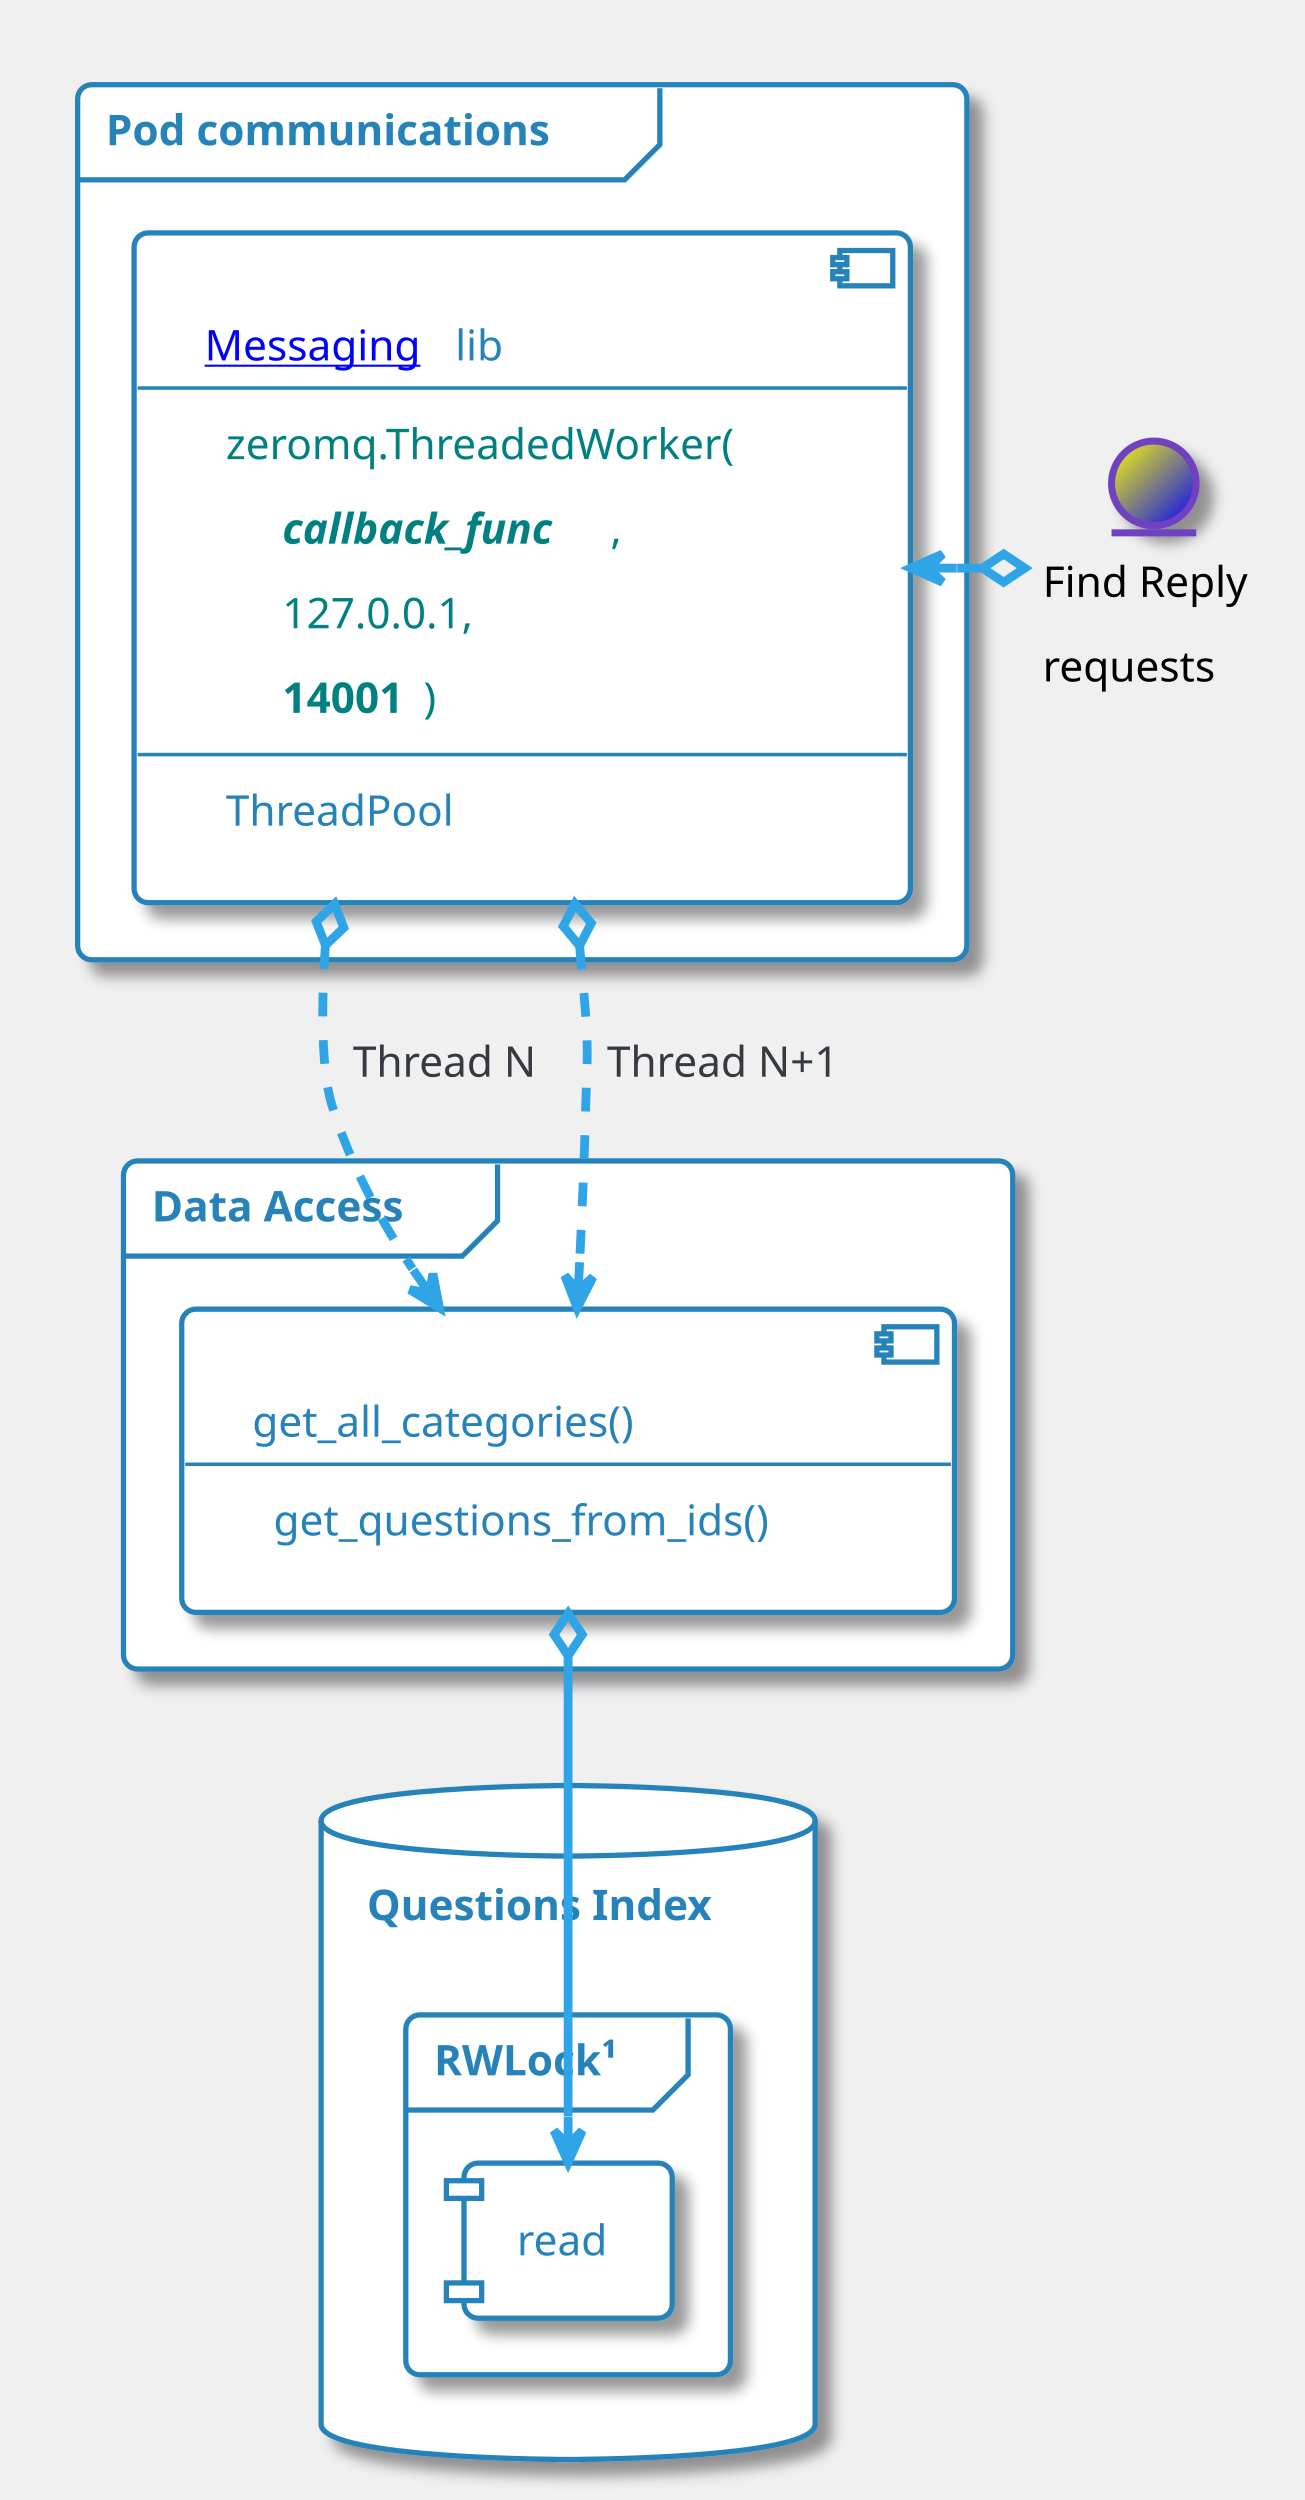
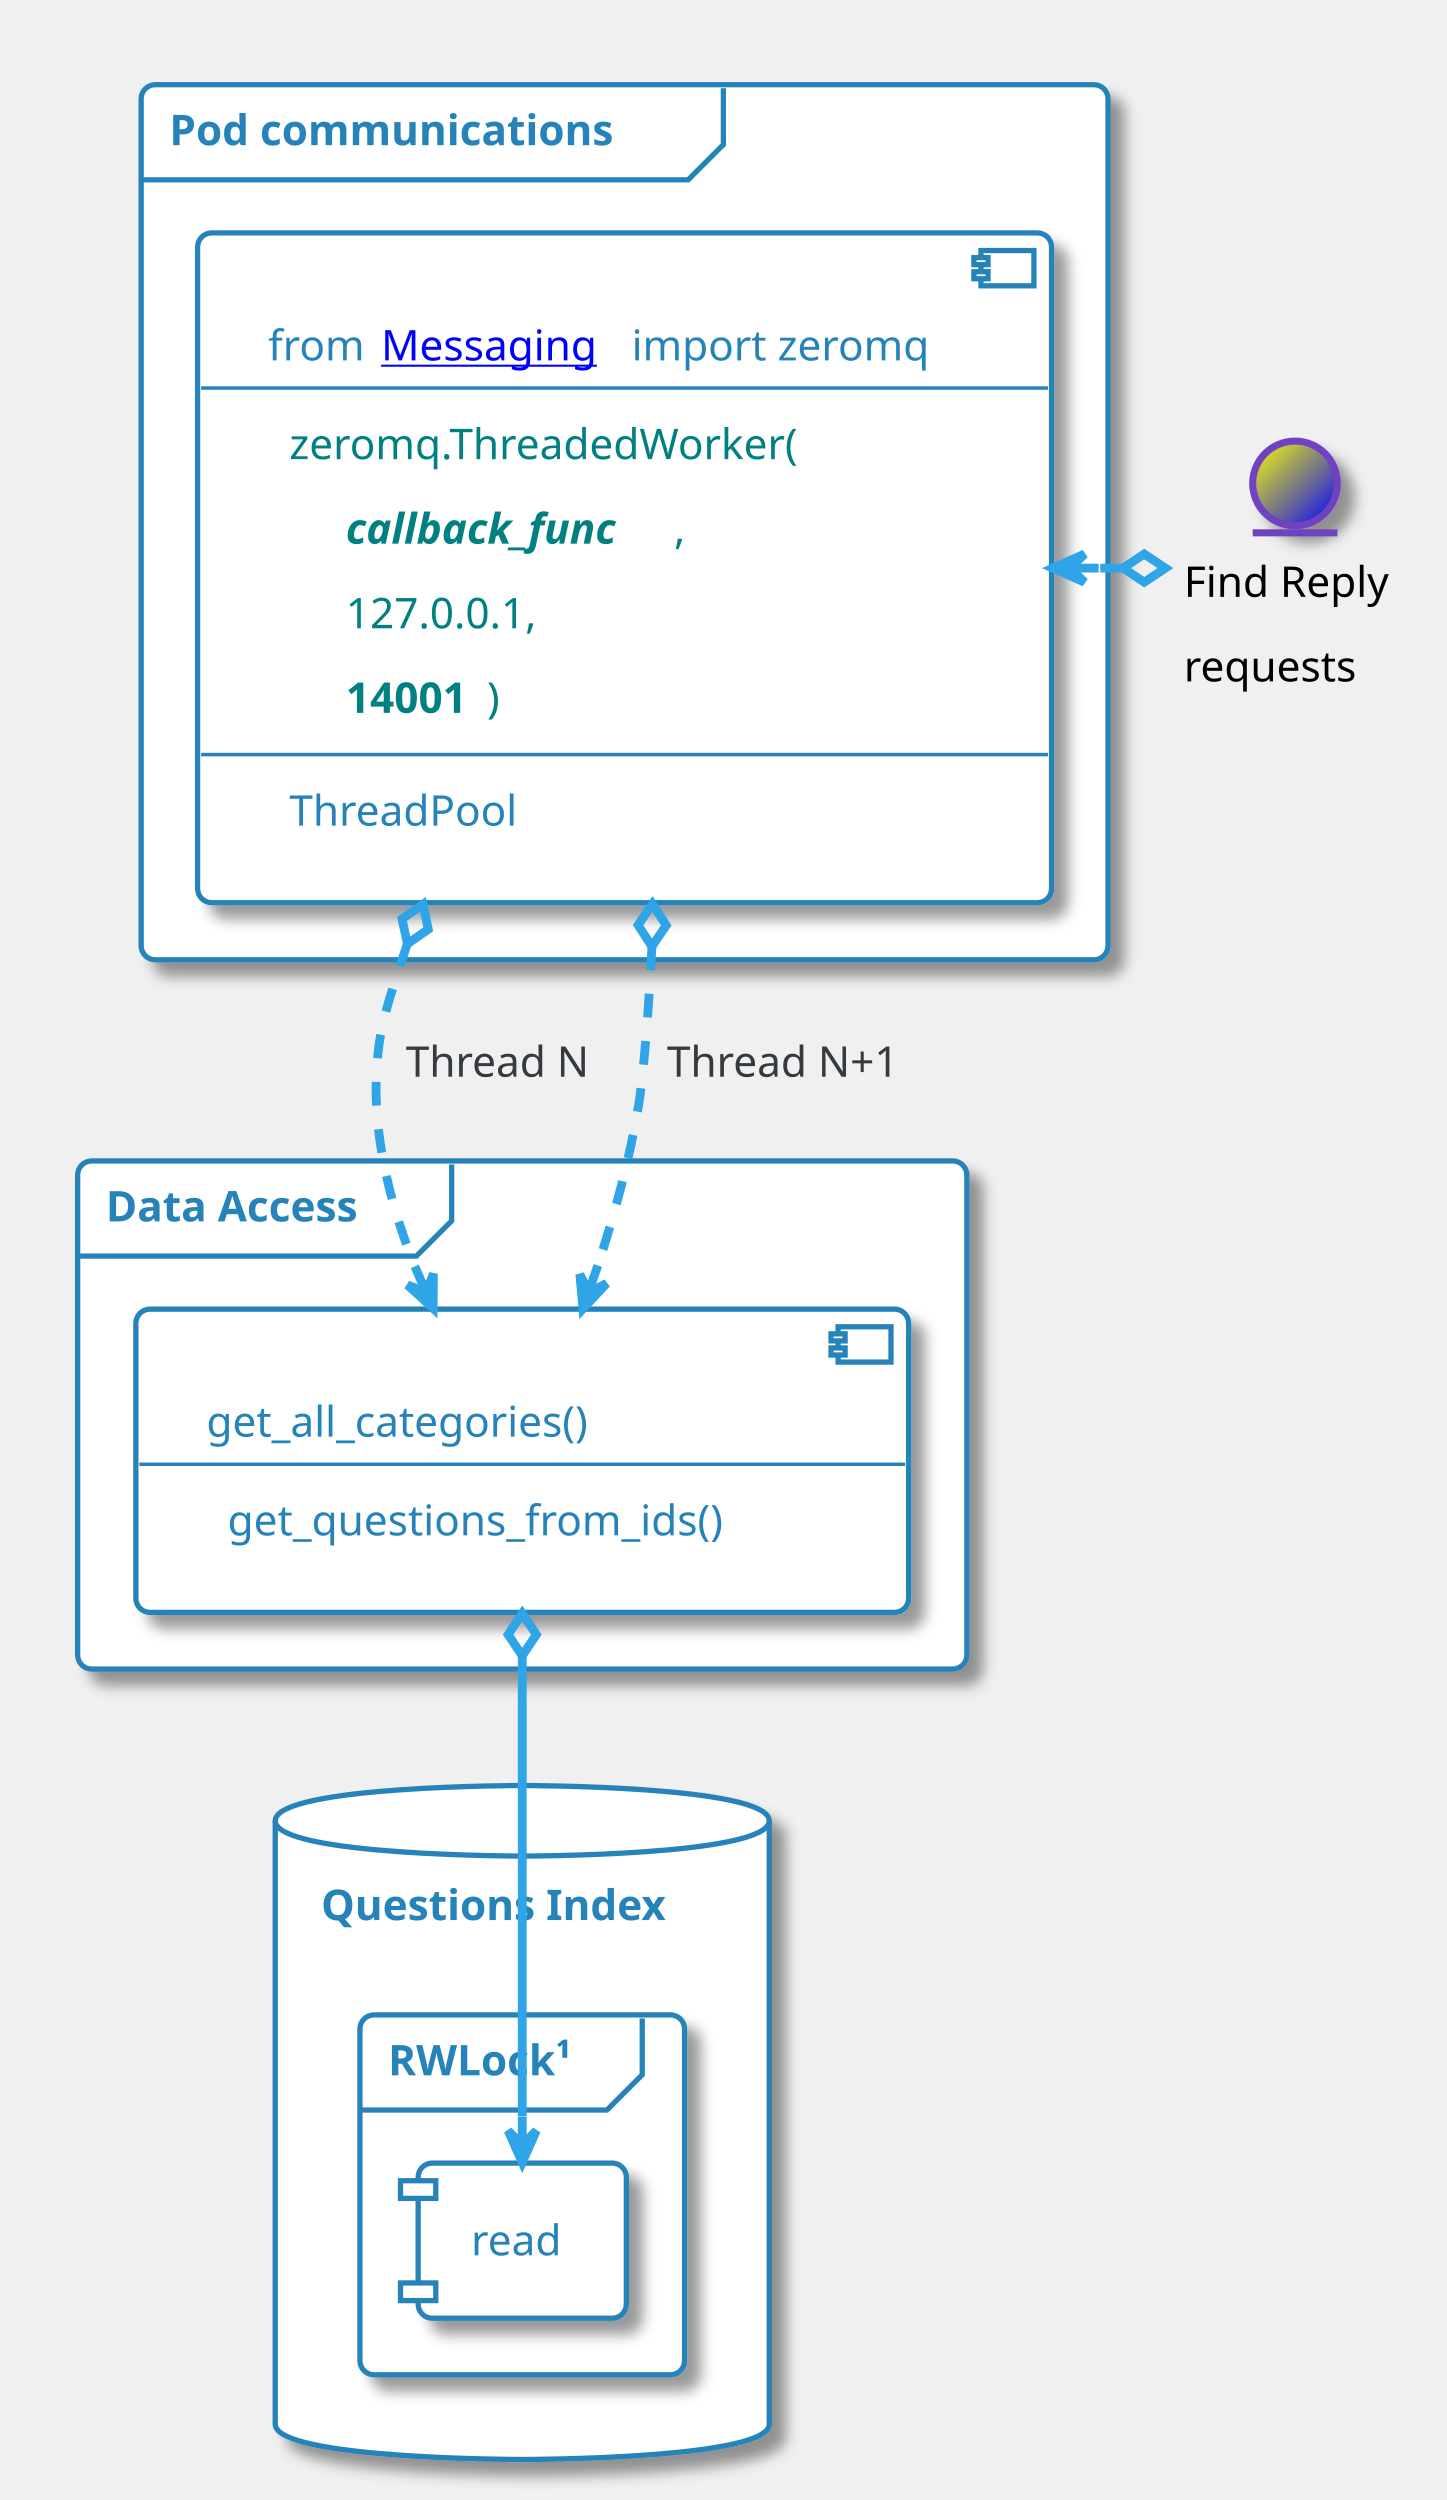
- <svg xmlns="http://www.w3.org/2000/svg" xmlns:xlink="http://www.w3.org/1999/xlink" contentScriptType="application/ecmascript" contentStyleType="text/css" height="738.542px" preserveAspectRatio="none" style="width:385px;height:738px;background:#00000000;" version="1.1" viewBox="0 0 385 738" width="385.417px" zoomAndPan="magnify">
+ <svg xmlns="http://www.w3.org/2000/svg" xmlns:xlink="http://www.w3.org/1999/xlink" contentScriptType="application/ecmascript" contentStyleType="text/css" height="738.542px" preserveAspectRatio="none" style="width:427px;height:738px;background:#00000000;" version="1.1" viewBox="0 0 427 738" width="427.083px" zoomAndPan="magnify">
  <defs>
-     <filter height="300%" id="foqzky7q101uh" width="300%" x="-1" y="-1">
+     <filter height="300%" id="f8pnuianblbz1" width="300%" x="-1" y="-1">
      <feGaussianBlur result="blurOut" stdDeviation="2.083" />
      <feColorMatrix in="blurOut" result="blurOut2" type="matrix" values="0 0 0 0 0 0 0 0 0 0 0 0 0 0 0 0 0 0 .4 0" />
      <feOffset dx="4.167" dy="4.167" in="blurOut2" result="blurOut3" />
      <feBlend in="SourceGraphic" in2="blurOut3" mode="normal" />
    </filter>
-     <linearGradient id="goqzky7q101uh0" x1="0%" x2="100%" y1="0%" y2="100%">
+     <linearGradient id="g8pnuianblbz10" x1="0%" x2="100%" y1="0%" y2="100%">
      <stop offset="0%" stop-color="#FFFF00" />
      <stop offset="100%" stop-color="#0000FF" />
    </linearGradient>
  </defs>
  <g>
-     <rect fill="#FFFFFF" filter="url(#foqzky7q101uh)" height="258.333" rx="4.167" ry="4.167" style="stroke: #2683B9; stroke-width: 1.562;" width="262.5" x="22.917" y="25" />
-     <path d="M194.792,26.042 L194.792,42.676 L184.375,53.092 L22.917,53.092 " fill="none" style="stroke: #2683B9; stroke-width: 1.562;" />
-     <text fill="#2683B9" font-family="Verdana" font-size="12.5" font-weight="bold" lengthAdjust="spacingAndGlyphs" textLength="151.042" x="31.25" y="42.853">Pod communications</text>
-     <rect fill="#FFFFFF" filter="url(#foqzky7q101uh)" height="150" rx="4.167" ry="4.167" style="stroke: #2683B9; stroke-width: 1.562;" width="262.5" x="36.458" y="342.708" />
-     <path d="M146.875,343.75 L146.875,360.384 L136.458,370.801 L36.458,370.801 " fill="none" style="stroke: #2683B9; stroke-width: 1.562;" />
-     <text fill="#2683B9" font-family="Verdana" font-size="12.5" font-weight="bold" lengthAdjust="spacingAndGlyphs" textLength="89.583" x="44.792" y="360.561">Data Access</text>
-     <path d="M94.792,537.5 C94.792,527.083 167.708,527.083 167.708,527.083 C167.708,527.083 240.625,527.083 240.625,537.5 L240.625,715.625 C240.625,726.042 167.708,726.042 167.708,726.042 C167.708,726.042 94.792,726.042 94.792,715.625 L94.792,537.5 " fill="#FFFFFF" filter="url(#foqzky7q101uh)" style="stroke: #2683B9; stroke-width: 1.562;" />
-     <path d="M94.792,537.5 C94.792,547.917 167.708,547.917 167.708,547.917 C167.708,547.917 240.625,547.917 240.625,537.5 " fill="none" style="stroke: #2683B9; stroke-width: 1.562;" />
-     <text fill="#2683B9" font-family="Verdana" font-size="12.5" font-weight="bold" lengthAdjust="spacingAndGlyphs" textLength="118.75" x="108.333" y="566.811">Questions Index</text>
-     <rect fill="#FFFFFF" filter="url(#foqzky7q101uh)" height="106.25" rx="4.167" ry="4.167" style="stroke: #2683B9; stroke-width: 1.562;" width="95.833" x="119.792" y="594.792" />
-     <path d="M203.125,595.833 L203.125,612.467 L192.708,622.884 L119.792,622.884 " fill="none" style="stroke: #2683B9; stroke-width: 1.562;" />
-     <text fill="#2683B9" font-family="Verdana" font-size="12.5" font-weight="bold" lengthAdjust="spacingAndGlyphs" textLength="62.5" x="128.125" y="612.644">RWLock¹</text>
-     <rect fill="#FFFFFF" filter="url(#foqzky7q101uh)" height="197.721" rx="4.167" ry="4.167" style="stroke: #2683B9; stroke-width: 1.562;" width="229.167" x="39.583" y="68.75" />
-     <rect fill="#FFFFFF" height="10.417" style="stroke: #2683B9; stroke-width: 1.562;" width="15.625" x="247.917" y="73.958" />
-     <rect fill="#FFFFFF" height="2.083" style="stroke: #2683B9; stroke-width: 1.562;" width="4.167" x="245.833" y="76.042" />
-     <rect fill="#FFFFFF" height="2.083" style="stroke: #2683B9; stroke-width: 1.562;" width="4.167" x="245.833" y="80.208" />
+     <rect fill="#FFFFFF" filter="url(#f8pnuianblbz1)" height="258.333" rx="4.167" ry="4.167" style="stroke: #2683B9; stroke-width: 1.562;" width="285.417" x="41.667" y="25" />
+     <path d="M213.542,26.042 L213.542,42.676 L203.125,53.092 L41.667,53.092 " fill="none" style="stroke: #2683B9; stroke-width: 1.562;" />
+     <text fill="#2683B9" font-family="Verdana" font-size="12.5" font-weight="bold" lengthAdjust="spacingAndGlyphs" textLength="151.042" x="50" y="42.853">Pod communications</text>
+     <rect fill="#FFFFFF" filter="url(#f8pnuianblbz1)" height="150" rx="4.167" ry="4.167" style="stroke: #2683B9; stroke-width: 1.562;" width="262.5" x="22.917" y="342.708" />
+     <path d="M133.333,343.75 L133.333,360.384 L122.917,370.801 L22.917,370.801 " fill="none" style="stroke: #2683B9; stroke-width: 1.562;" />
+     <text fill="#2683B9" font-family="Verdana" font-size="12.5" font-weight="bold" lengthAdjust="spacingAndGlyphs" textLength="89.583" x="31.25" y="360.561">Data Access</text>
+     <path d="M81.25,537.5 C81.25,527.083 154.167,527.083 154.167,527.083 C154.167,527.083 227.083,527.083 227.083,537.5 L227.083,715.625 C227.083,726.042 154.167,726.042 154.167,726.042 C154.167,726.042 81.25,726.042 81.25,715.625 L81.25,537.5 " fill="#FFFFFF" filter="url(#f8pnuianblbz1)" style="stroke: #2683B9; stroke-width: 1.562;" />
+     <path d="M81.25,537.5 C81.25,547.917 154.167,547.917 154.167,547.917 C154.167,547.917 227.083,547.917 227.083,537.5 " fill="none" style="stroke: #2683B9; stroke-width: 1.562;" />
+     <text fill="#2683B9" font-family="Verdana" font-size="12.5" font-weight="bold" lengthAdjust="spacingAndGlyphs" textLength="118.75" x="94.792" y="566.811">Questions Index</text>
+     <rect fill="#FFFFFF" filter="url(#f8pnuianblbz1)" height="106.25" rx="4.167" ry="4.167" style="stroke: #2683B9; stroke-width: 1.562;" width="95.833" x="106.25" y="594.792" />
+     <path d="M189.583,595.833 L189.583,612.467 L179.167,622.884 L106.25,622.884 " fill="none" style="stroke: #2683B9; stroke-width: 1.562;" />
+     <text fill="#2683B9" font-family="Verdana" font-size="12.5" font-weight="bold" lengthAdjust="spacingAndGlyphs" textLength="62.5" x="114.583" y="612.644">RWLock¹</text>
+     <rect fill="#FFFFFF" filter="url(#f8pnuianblbz1)" height="197.721" rx="4.167" ry="4.167" style="stroke: #2683B9; stroke-width: 1.562;" width="252.083" x="58.333" y="68.75" />
+     <rect fill="#FFFFFF" height="10.417" style="stroke: #2683B9; stroke-width: 1.562;" width="15.625" x="289.583" y="73.958" />
+     <rect fill="#FFFFFF" height="2.083" style="stroke: #2683B9; stroke-width: 1.562;" width="4.167" x="287.5" y="76.042" />
+     <rect fill="#FFFFFF" height="2.083" style="stroke: #2683B9; stroke-width: 1.562;" width="4.167" x="287.5" y="80.208" />
+     <text fill="#2683B9" font-family="Verdana" font-size="12.5" lengthAdjust="spacingAndGlyphs" textLength="29.167" x="79.167" y="106.394">from</text>
    <a href="http://10.165.64.205/AI/Messaging" target="_top" title="http://10.165.64.205/AI/Messaging" xlink:actuate="onRequest" xlink:href="http://10.165.64.205/AI/Messaging" xlink:show="new" xlink:title="http://10.165.64.205/AI/Messaging" xlink:type="simple">
-       <text fill="#0000FF" font-family="Verdana" font-size="12.5" lengthAdjust="spacingAndGlyphs" text-decoration="underline" textLength="69.792" x="60.417" y="106.394">Messaging</text>
+       <text fill="#0000FF" font-family="Verdana" font-size="12.5" lengthAdjust="spacingAndGlyphs" text-decoration="underline" textLength="69.792" x="112.5" y="106.394">Messaging</text>
    </a>
-     <text fill="#2683B9" font-family="Verdana" font-size="12.5" lengthAdjust="spacingAndGlyphs" textLength="14.583" x="134.375" y="106.394">lib</text>
-     <line style="stroke: #2683B9; stroke-width: 1.042;" x1="40.625" x2="267.708" y1="114.551" y2="114.551" />
-     <text fill="#008080" font-family="Verdana" font-size="12.5" lengthAdjust="spacingAndGlyphs" textLength="164.583" x="66.667" y="135.529">zeromq.ThreadedWorker(</text>
-     <text fill="#008080" font-family="Verdana" font-size="12.5" lengthAdjust="spacingAndGlyphs" textLength="0" x="83.333" y="160.496" />
-     <text fill="#008080" font-family="Verdana" font-size="12.5" font-style="italic" font-weight="bold" lengthAdjust="spacingAndGlyphs" textLength="96.875" x="83.333" y="160.496">callback_func</text>
-     <text fill="#008080" font-family="Verdana" font-size="12.5" lengthAdjust="spacingAndGlyphs" textLength="4.167" x="180.208" y="160.496">,</text>
-     <text fill="#008080" font-family="Verdana" font-size="12.5" lengthAdjust="spacingAndGlyphs" textLength="66.667" x="83.333" y="185.464">127.0.0.1,</text>
-     <text fill="#008080" font-family="Verdana" font-size="12.5" lengthAdjust="spacingAndGlyphs" textLength="0" x="83.333" y="210.431" />
-     <text fill="#008080" font-family="Verdana" font-size="12.5" font-weight="bold" lengthAdjust="spacingAndGlyphs" textLength="41.667" x="83.333" y="210.431">14001</text>
-     <text fill="#008080" font-family="Verdana" font-size="12.5" lengthAdjust="spacingAndGlyphs" textLength="5.208" x="125" y="210.431">)</text>
-     <line style="stroke: #2683B9; stroke-width: 1.042;" x1="40.625" x2="267.708" y1="222.754" y2="222.754" />
-     <text fill="#2683B9" font-family="Verdana" font-size="12.5" lengthAdjust="spacingAndGlyphs" textLength="73.958" x="66.667" y="243.732">ThreadPool</text>
-     <rect fill="#FFFFFF" filter="url(#foqzky7q101uh)" height="89.518" rx="4.167" ry="4.167" style="stroke: #2683B9; stroke-width: 1.562;" width="228.125" x="53.646" y="386.458" />
-     <rect fill="#FFFFFF" height="10.417" style="stroke: #2683B9; stroke-width: 1.562;" width="15.625" x="260.938" y="391.667" />
-     <rect fill="#FFFFFF" height="2.083" style="stroke: #2683B9; stroke-width: 1.562;" width="4.167" x="258.854" y="393.75" />
-     <rect fill="#FFFFFF" height="2.083" style="stroke: #2683B9; stroke-width: 1.562;" width="4.167" x="258.854" y="397.917" />
-     <text fill="#2683B9" font-family="Verdana" font-size="12.5" lengthAdjust="spacingAndGlyphs" textLength="129.167" x="74.479" y="424.103">get_all_categories()</text>
-     <line style="stroke: #2683B9; stroke-width: 1.042;" x1="54.688" x2="280.729" y1="432.259" y2="432.259" />
-     <text fill="#2683B9" font-family="Verdana" font-size="12.5" lengthAdjust="spacingAndGlyphs" textLength="163.542" x="80.729" y="453.237">get_questions_from_ids()</text>
-     <rect fill="#FFFFFF" filter="url(#foqzky7q101uh)" height="45.801" rx="4.167" ry="4.167" style="stroke: #2683B9; stroke-width: 1.562;" width="61.458" x="136.979" y="638.542" />
-     <rect fill="#FFFFFF" height="5.208" style="stroke: #2683B9; stroke-width: 1.562;" width="10.417" x="131.771" y="643.75" />
-     <rect fill="#FFFFFF" height="5.208" style="stroke: #2683B9; stroke-width: 1.562;" width="10.417" x="131.771" y="673.926" />
-     <text fill="#2683B9" font-family="Verdana" font-size="12.5" lengthAdjust="spacingAndGlyphs" textLength="30.208" x="152.604" y="665.769">read</text>
-     <ellipse cx="340.625" cy="142.708" fill="url(#goqzky7q101uh0)" filter="url(#foqzky7q101uh)" rx="12.5" ry="12.5" style="stroke: #6F42C1; stroke-width: 2.083;" />
-     <line style="stroke: #6F42C1; stroke-width: 2.083;" x1="328.125" x2="353.125" y1="157.292" y2="157.292" />
-     <text fill="#000000" font-family="Verdana" font-size="12.5" lengthAdjust="spacingAndGlyphs" textLength="65.625" x="307.812" y="176.186">Find Reply</text>
-     <text fill="#000000" font-family="Verdana" font-size="12.5" lengthAdjust="spacingAndGlyphs" textLength="58.333" x="307.812" y="201.154">requests</text>
-     <path d="M282.544,167.708 C284.624,167.708 290.012,167.708 290.012,167.708 " fill="none" id="ADM_MSG-AdminPodComInterface" style="stroke: #2FA4E7; stroke-width: 2.604;" />
-     <polygon fill="#00000000" points="302.512,167.708,296.262,163.542,290.012,167.708,296.262,171.875,302.512,167.708" style="stroke: #2FA4E7; stroke-width: 2.604;" />
-     <polygon fill="#2FA4E7" points="268.882,167.708,278.257,171.875,274.091,167.708,278.257,163.542,268.882,167.708" style="stroke: #2FA4E7; stroke-width: 2.604;" />
-     <line style="stroke: #2FA4E7; stroke-width: 2.604;" x1="274.091" x2="282.424" y1="167.708" y2="167.708" />
-     <path d="M96.08,279.061 C96.08,279.061 93.382,311.126 97.917,326.042 C103.063,342.969 111.976,359.647 121.745,374.528 " fill="none" id="ADM_MSG-AdminGetData" style="stroke: #2FA4E7; stroke-width: 2.604; stroke-dasharray: 7.0,7.0;" />
-     <polygon fill="#2FA4E7" points="129.708,386.048,127.806,375.967,126.747,381.763,120.95,380.705,129.708,386.048" style="stroke: #2FA4E7; stroke-width: 2.604;" />
-     <line style="stroke: #2FA4E7; stroke-width: 2.604;" x1="126.747" x2="122.008" y1="381.763" y2="374.908" />
-     <polygon fill="#00000000" points="98.768,266.853,93.355,272.061,96.08,279.061,101.493,273.853,98.768,266.853" style="stroke: #2FA4E7; stroke-width: 2.604;" />
-     <text fill="#343A40" font-family="Verdana" font-size="12.5" lengthAdjust="spacingAndGlyphs" textLength="59.375" x="104.167" y="317.853">Thread N</text>
-     <path d="M171.08,279.201 C171.08,279.201 172.462,293.593 172.917,300 C173.738,311.545 173.206,314.471 172.917,326.042 C172.543,340.994 171.869,357.142 171.126,372.157 " fill="none" id="ADM_MSG-AdminGetData-1" style="stroke: #2FA4E7; stroke-width: 2.604; stroke-dasharray: 7.0,7.0;" />
-     <polygon fill="#2FA4E7" points="170.4,386.13,175.047,376.984,170.67,380.929,166.725,376.552,170.4,386.13" style="stroke: #2FA4E7; stroke-width: 2.604;" />
-     <line style="stroke: #2FA4E7; stroke-width: 2.604;" x1="170.67" x2="171.102" y1="380.929" y2="372.607" />
-     <polygon fill="#00000000" points="169.719,266.775,166.258,273.442,171.08,279.201,174.541,272.534,169.719,266.775" style="stroke: #2FA4E7; stroke-width: 2.604;" />
-     <text fill="#343A40" font-family="Verdana" font-size="12.5" lengthAdjust="spacingAndGlyphs" textLength="78.125" x="179.167" y="317.853">Thread N+1</text>
-     <path d="M167.708,488.776 C167.708,488.776 167.708,588.627 167.708,624.684 " fill="none" id="AdminGetData-admin_read" style="stroke: #2FA4E7; stroke-width: 2.604;" />
-     <polygon fill="#2FA4E7" points="167.708,638.349,171.875,628.974,167.708,633.141,163.542,628.974,167.708,638.349" style="stroke: #2FA4E7; stroke-width: 2.604;" />
-     <line style="stroke: #2FA4E7; stroke-width: 2.604;" x1="167.708" x2="167.708" y1="633.141" y2="624.807" />
-     <polygon fill="#00000000" points="167.708,476.276,163.542,482.526,167.708,488.776,171.875,482.526,167.708,476.276" style="stroke: #2FA4E7; stroke-width: 2.604;" />
+     <text fill="#2683B9" font-family="Verdana" font-size="12.5" lengthAdjust="spacingAndGlyphs" textLength="92.708" x="186.458" y="106.394">import zeromq</text>
+     <line style="stroke: #2683B9; stroke-width: 1.042;" x1="59.375" x2="309.375" y1="114.551" y2="114.551" />
+     <text fill="#008080" font-family="Verdana" font-size="12.5" lengthAdjust="spacingAndGlyphs" textLength="164.583" x="85.417" y="135.529">zeromq.ThreadedWorker(</text>
+     <text fill="#008080" font-family="Verdana" font-size="12.5" lengthAdjust="spacingAndGlyphs" textLength="0" x="102.083" y="160.496" />
+     <text fill="#008080" font-family="Verdana" font-size="12.5" font-style="italic" font-weight="bold" lengthAdjust="spacingAndGlyphs" textLength="96.875" x="102.083" y="160.496">callback_func</text>
+     <text fill="#008080" font-family="Verdana" font-size="12.5" lengthAdjust="spacingAndGlyphs" textLength="4.167" x="198.958" y="160.496">,</text>
+     <text fill="#008080" font-family="Verdana" font-size="12.5" lengthAdjust="spacingAndGlyphs" textLength="66.667" x="102.083" y="185.464">127.0.0.1,</text>
+     <text fill="#008080" font-family="Verdana" font-size="12.5" lengthAdjust="spacingAndGlyphs" textLength="0" x="102.083" y="210.431" />
+     <text fill="#008080" font-family="Verdana" font-size="12.5" font-weight="bold" lengthAdjust="spacingAndGlyphs" textLength="41.667" x="102.083" y="210.431">14001</text>
+     <text fill="#008080" font-family="Verdana" font-size="12.5" lengthAdjust="spacingAndGlyphs" textLength="5.208" x="143.75" y="210.431">)</text>
+     <line style="stroke: #2683B9; stroke-width: 1.042;" x1="59.375" x2="309.375" y1="222.754" y2="222.754" />
+     <text fill="#2683B9" font-family="Verdana" font-size="12.5" lengthAdjust="spacingAndGlyphs" textLength="73.958" x="85.417" y="243.732">ThreadPool</text>
+     <rect fill="#FFFFFF" filter="url(#f8pnuianblbz1)" height="89.518" rx="4.167" ry="4.167" style="stroke: #2683B9; stroke-width: 1.562;" width="228.125" x="40.104" y="386.458" />
+     <rect fill="#FFFFFF" height="10.417" style="stroke: #2683B9; stroke-width: 1.562;" width="15.625" x="247.396" y="391.667" />
+     <rect fill="#FFFFFF" height="2.083" style="stroke: #2683B9; stroke-width: 1.562;" width="4.167" x="245.312" y="393.75" />
+     <rect fill="#FFFFFF" height="2.083" style="stroke: #2683B9; stroke-width: 1.562;" width="4.167" x="245.312" y="397.917" />
+     <text fill="#2683B9" font-family="Verdana" font-size="12.5" lengthAdjust="spacingAndGlyphs" textLength="129.167" x="60.938" y="424.103">get_all_categories()</text>
+     <line style="stroke: #2683B9; stroke-width: 1.042;" x1="41.146" x2="267.188" y1="432.259" y2="432.259" />
+     <text fill="#2683B9" font-family="Verdana" font-size="12.5" lengthAdjust="spacingAndGlyphs" textLength="163.542" x="67.188" y="453.237">get_questions_from_ids()</text>
+     <rect fill="#FFFFFF" filter="url(#f8pnuianblbz1)" height="45.801" rx="4.167" ry="4.167" style="stroke: #2683B9; stroke-width: 1.562;" width="61.458" x="123.438" y="638.542" />
+     <rect fill="#FFFFFF" height="5.208" style="stroke: #2683B9; stroke-width: 1.562;" width="10.417" x="118.229" y="643.75" />
+     <rect fill="#FFFFFF" height="5.208" style="stroke: #2683B9; stroke-width: 1.562;" width="10.417" x="118.229" y="673.926" />
+     <text fill="#2683B9" font-family="Verdana" font-size="12.5" lengthAdjust="spacingAndGlyphs" textLength="30.208" x="139.062" y="665.769">read</text>
+     <ellipse cx="382.292" cy="142.708" fill="url(#g8pnuianblbz10)" filter="url(#f8pnuianblbz1)" rx="12.5" ry="12.5" style="stroke: #6F42C1; stroke-width: 2.083;" />
+     <line style="stroke: #6F42C1; stroke-width: 2.083;" x1="369.792" x2="394.792" y1="157.292" y2="157.292" />
+     <text fill="#000000" font-family="Verdana" font-size="12.5" lengthAdjust="spacingAndGlyphs" textLength="65.625" x="349.479" y="176.186">Find Reply</text>
+     <text fill="#000000" font-family="Verdana" font-size="12.5" lengthAdjust="spacingAndGlyphs" textLength="58.333" x="349.479" y="201.154">requests</text>
+     <path d="M324.803,167.708 C326.604,167.708 331.521,167.708 331.521,167.708 " fill="none" id="ADM_MSG-AdminPodComInterface" style="stroke: #2FA4E7; stroke-width: 2.604;" />
+     <polygon fill="#00000000" points="344.021,167.708,337.771,163.542,331.521,167.708,337.771,171.875,344.021,167.708" style="stroke: #2FA4E7; stroke-width: 2.604;" />
+     <polygon fill="#2FA4E7" points="310.779,167.708,320.154,171.875,315.988,167.708,320.154,163.542,310.779,167.708" style="stroke: #2FA4E7; stroke-width: 2.604;" />
+     <line style="stroke: #2FA4E7; stroke-width: 2.604;" x1="315.988" x2="324.321" y1="167.708" y2="167.708" />
+     <path d="M120.265,278.608 C120.265,278.608 115.242,293.269 113.542,300 C107.38,324.392 113.329,350.964 122.398,373.705 " fill="none" id="ADM_MSG-AdminGetData" style="stroke: #2FA4E7; stroke-width: 2.604; stroke-dasharray: 7.0,7.0;" />
+     <polygon fill="#2FA4E7" points="127.865,386.256,127.941,375.997,125.785,381.481,120.301,379.325,127.865,386.256" style="stroke: #2FA4E7; stroke-width: 2.604;" />
+     <line style="stroke: #2FA4E7; stroke-width: 2.604;" x1="125.785" x2="122.457" y1="381.481" y2="373.841" />
+     <polygon fill="#00000000" points="124.841,266.975,118.675,271.266,120.265,278.608,126.43,274.316,124.841,266.975" style="stroke: #2FA4E7; stroke-width: 2.604;" />
+     <text fill="#343A40" font-family="Verdana" font-size="12.5" lengthAdjust="spacingAndGlyphs" textLength="59.375" x="119.792" y="317.853">Thread N</text>
+     <path d="M192.45,279.373 C192.45,279.373 190.881,311.483 188.542,326.042 C186.017,341.748 181.48,358.295 176.513,373.462 " fill="none" id="ADM_MSG-AdminGetData-1" style="stroke: #2FA4E7; stroke-width: 2.604; stroke-dasharray: 7.0,7.0;" />
+     <polygon fill="#2FA4E7" points="172.077,386.378,179.063,378.865,173.769,381.452,171.181,376.158,172.077,386.378" style="stroke: #2FA4E7; stroke-width: 2.604;" />
+     <line style="stroke: #2FA4E7; stroke-width: 2.604;" x1="173.769" x2="176.476" y1="381.452" y2="373.571" />
+     <polygon fill="#00000000" points="192.582,266.874,188.35,273.08,192.45,279.373,196.683,273.168,192.582,266.874" style="stroke: #2FA4E7; stroke-width: 2.604;" />
+     <text fill="#343A40" font-family="Verdana" font-size="12.5" lengthAdjust="spacingAndGlyphs" textLength="78.125" x="196.875" y="317.853">Thread N+1</text>
+     <path d="M154.167,488.776 C154.167,488.776 154.167,588.627 154.167,624.684 " fill="none" id="AdminGetData-admin_read" style="stroke: #2FA4E7; stroke-width: 2.604;" />
+     <polygon fill="#2FA4E7" points="154.167,638.349,158.333,628.974,154.167,633.141,150,628.974,154.167,638.349" style="stroke: #2FA4E7; stroke-width: 2.604;" />
+     <line style="stroke: #2FA4E7; stroke-width: 2.604;" x1="154.167" x2="154.167" y1="633.141" y2="624.807" />
+     <polygon fill="#00000000" points="154.167,476.276,150,482.526,154.167,488.776,158.333,482.526,154.167,476.276" style="stroke: #2FA4E7; stroke-width: 2.604;" />
  </g>
</svg>
